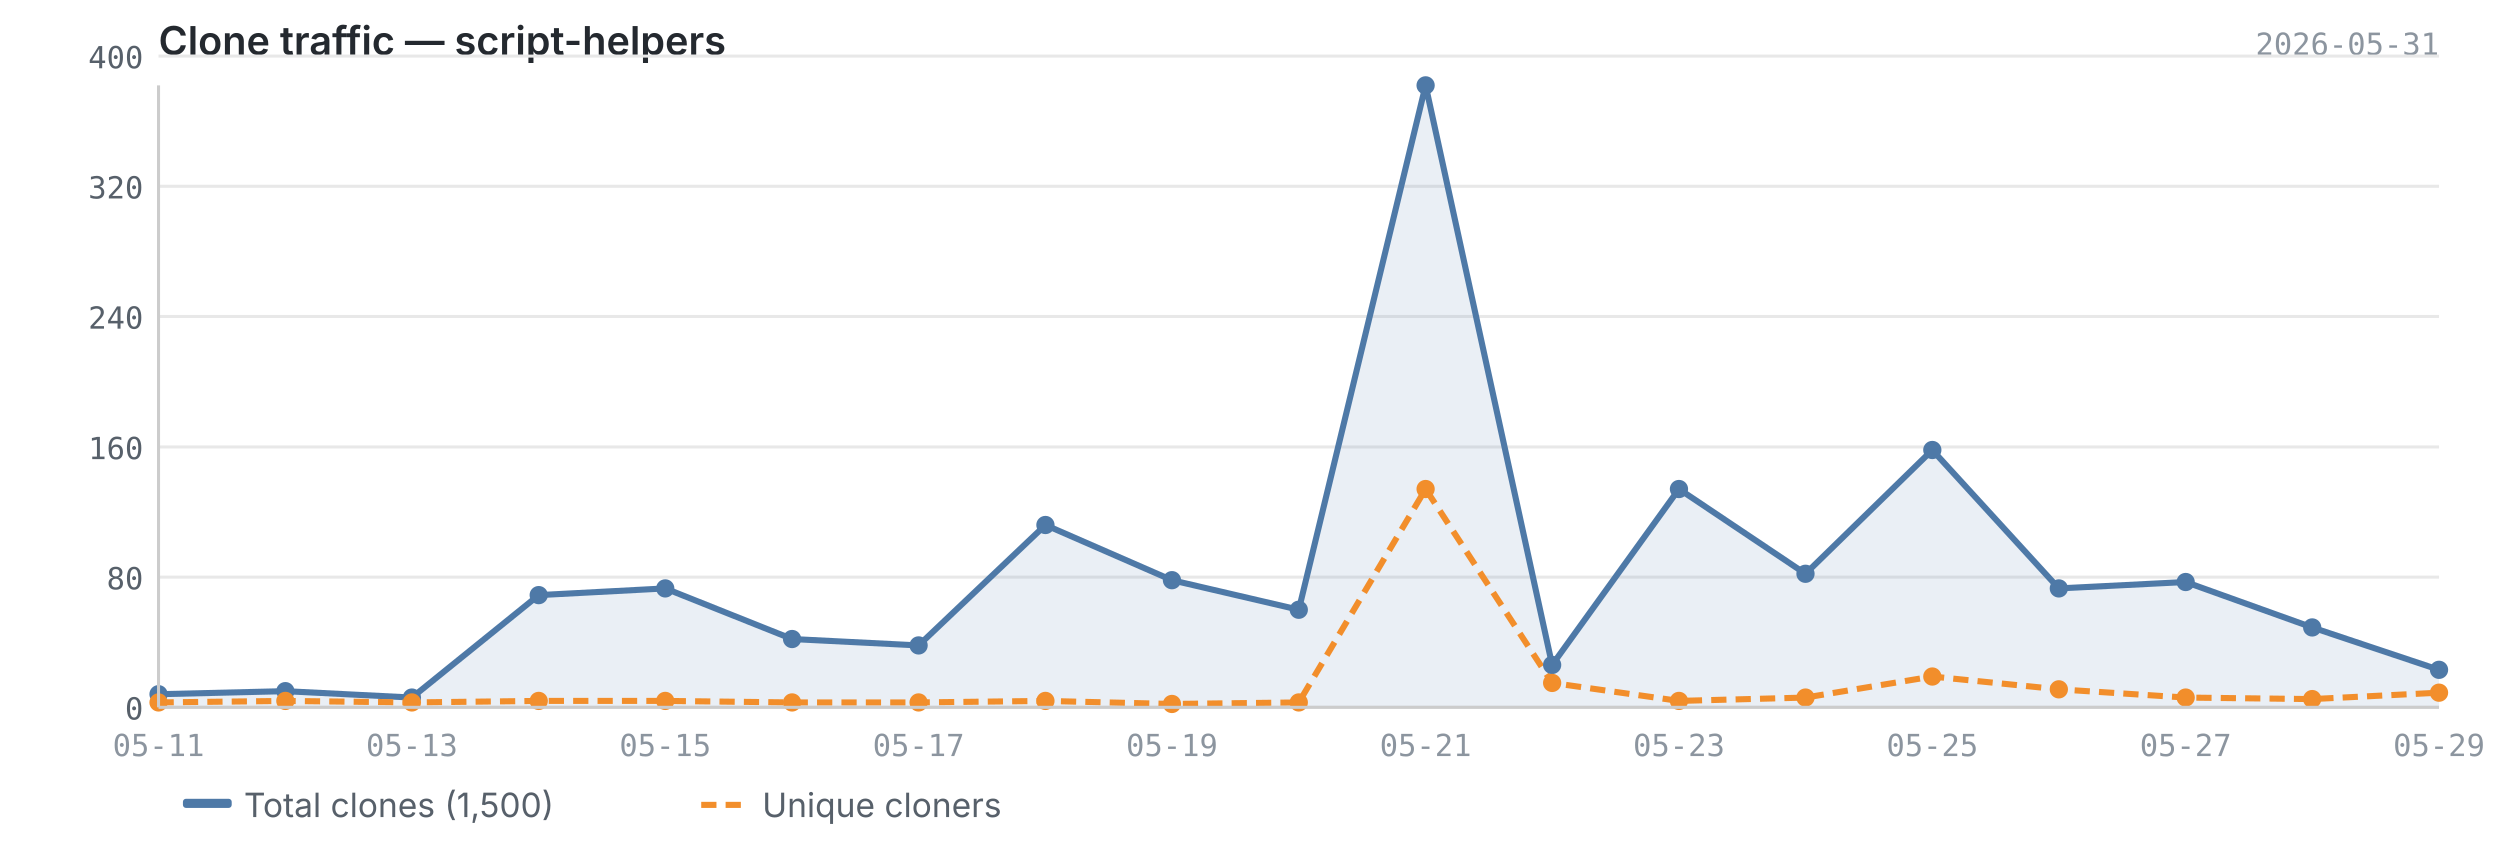
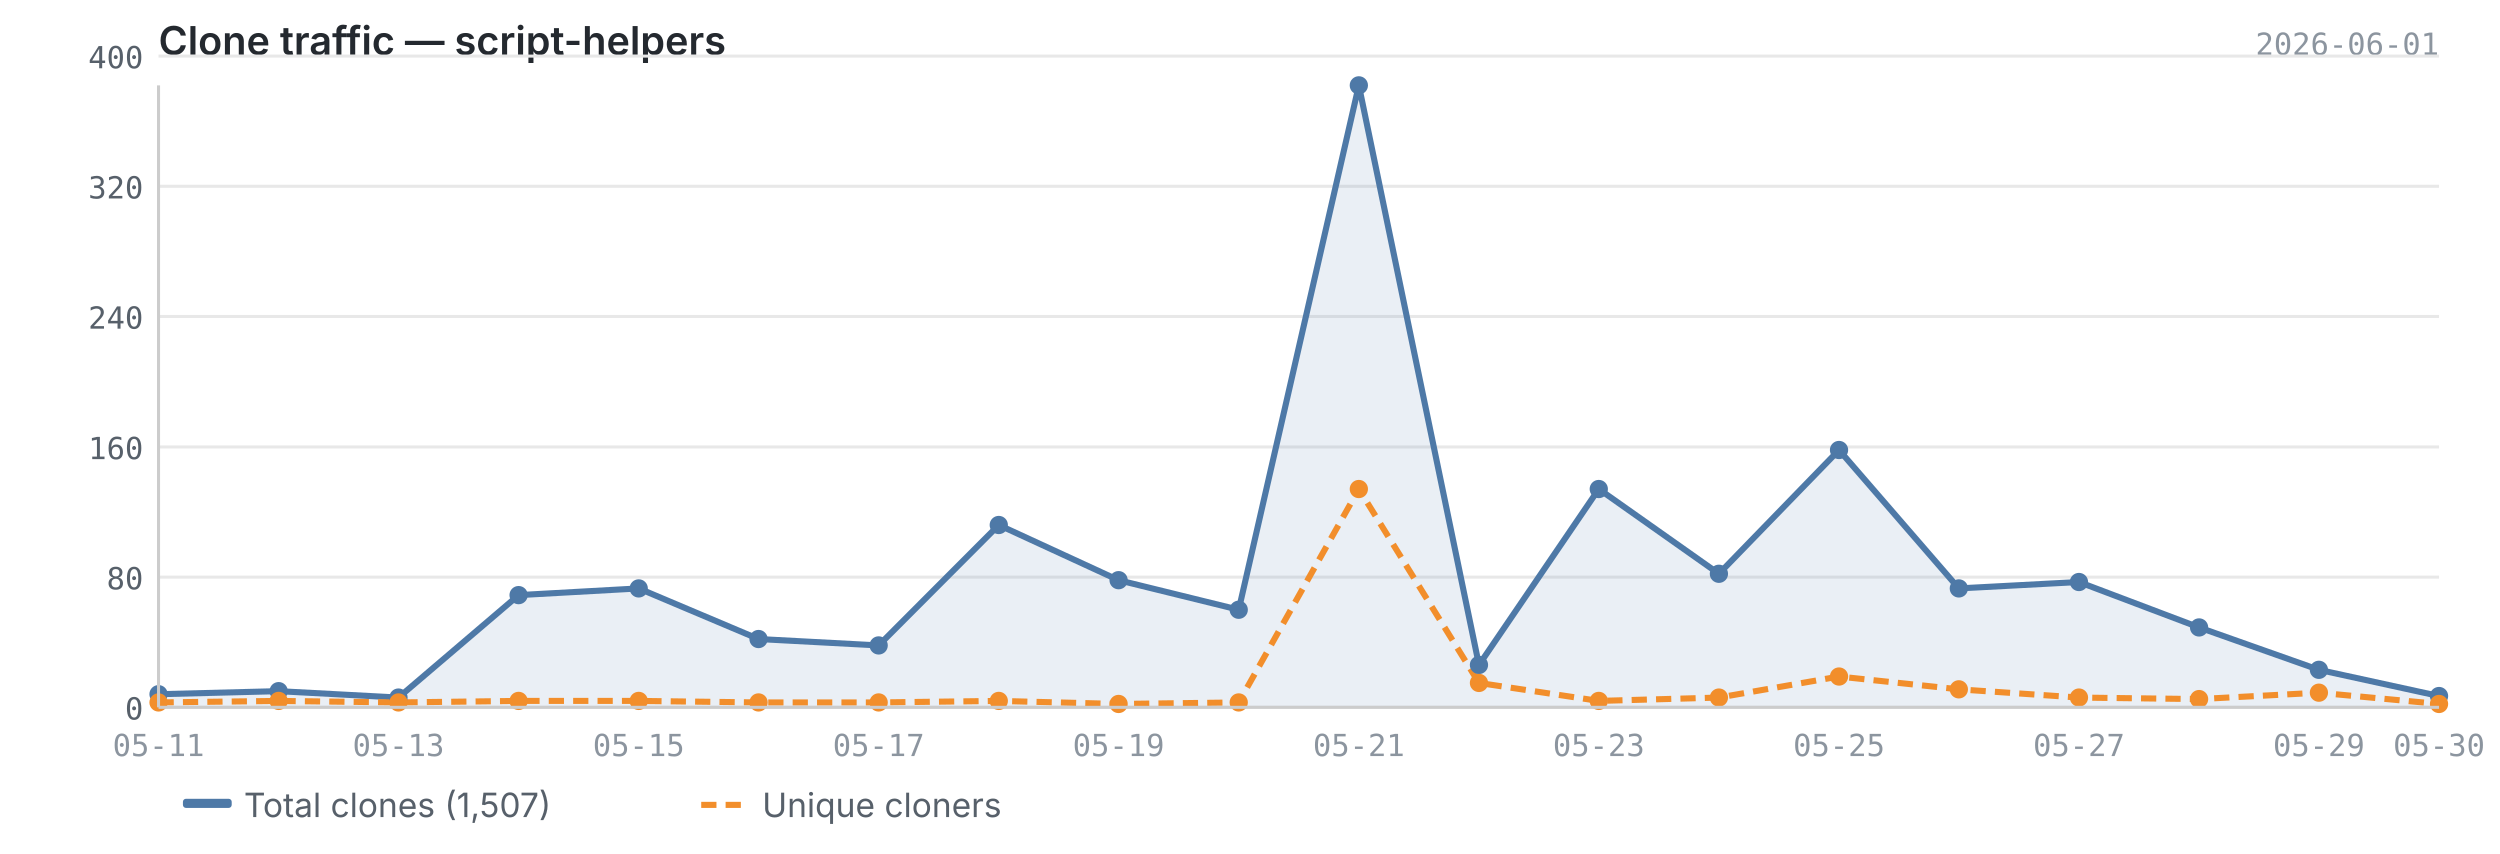
<svg xmlns="http://www.w3.org/2000/svg" viewBox="0 0 820 280" width="820" height="280">
  <text x="52" y="18" font-size="13" font-weight="600" fill="#24292f" font-family="-apple-system, BlinkMacSystemFont, 'Segoe UI', sans-serif">Clone traffic — script-helpers</text>
-   <text x="800" y="18" font-size="10" fill="#8c959f" font-family="ui-monospace, SFMono-Regular, 'SF Mono', Menlo, monospace" text-anchor="end">2026-05-31</text>
+   <text x="800" y="18" font-size="10" fill="#8c959f" font-family="ui-monospace, SFMono-Regular, 'SF Mono', Menlo, monospace" text-anchor="end">2026-06-01</text>
  <line x1="52" y1="232.0" x2="800" y2="232.0" stroke="#e8e8e8" stroke-width="1" />
  <line x1="52" y1="189.3" x2="800" y2="189.3" stroke="#e8e8e8" stroke-width="1" />
  <line x1="52" y1="146.6" x2="800" y2="146.6" stroke="#e8e8e8" stroke-width="1" />
  <line x1="52" y1="103.8" x2="800" y2="103.8" stroke="#e8e8e8" stroke-width="1" />
  <line x1="52" y1="61.1" x2="800" y2="61.1" stroke="#e8e8e8" stroke-width="1" />
  <line x1="52" y1="18.4" x2="800" y2="18.4" stroke="#e8e8e8" stroke-width="1" />
-   <path d="M52.0,227.7 L52.0,227.7 L93.6,226.7 L135.1,228.8 L176.7,195.2 L218.2,193.0 L259.8,209.6 L301.3,211.7 L342.9,172.2 L384.4,190.3 L426.0,200.0 L467.6,28.0 L509.1,218.1 L550.7,160.4 L592.2,188.2 L633.8,147.6 L675.3,193.0 L716.9,190.9 L758.4,205.8 L800.0,219.7 L800.0,232.0 L52.0,232.0Z" fill="#4e79a7" opacity="0.12" />
-   <polyline points="52.0,227.7 93.6,226.7 135.1,228.8 176.7,195.2 218.2,193.0 259.8,209.6 301.3,211.7 342.9,172.2 384.4,190.3 426.0,200.0 467.6,28.0 509.1,218.1 550.7,160.4 592.2,188.2 633.8,147.6 675.3,193.0 716.9,190.9 758.4,205.8 800.0,219.7" fill="none" stroke="#4e79a7" stroke-width="2" stroke-linejoin="round" />
-   <polyline points="52.0,230.4 93.6,229.9 135.1,230.4 176.7,229.9 218.2,229.9 259.8,230.4 301.3,230.4 342.9,229.9 384.4,230.9 426.0,230.4 467.6,160.4 509.1,224.0 550.7,229.9 592.2,228.8 633.8,221.9 675.3,226.1 716.9,228.8 758.4,229.3 800.0,227.2" fill="none" stroke="#f28e2b" stroke-width="2" stroke-linejoin="round" stroke-dasharray="5,3" />
+   <path d="M52.0,227.7 L52.0,227.7 L91.4,226.7 L130.7,228.8 L170.1,195.2 L209.5,193.0 L248.8,209.6 L288.2,211.7 L327.6,172.2 L366.9,190.3 L406.3,200.0 L445.7,28.0 L485.1,218.1 L524.4,160.4 L563.8,188.2 L603.2,147.6 L642.5,193.0 L681.9,190.9 L721.3,205.8 L760.6,219.7 L800.0,228.3 L800.0,232.0 L52.0,232.0Z" fill="#4e79a7" opacity="0.12" />
+   <polyline points="52.0,227.7 91.4,226.7 130.7,228.8 170.1,195.2 209.5,193.0 248.8,209.6 288.2,211.7 327.6,172.2 366.9,190.3 406.3,200.0 445.7,28.0 485.1,218.1 524.4,160.4 563.8,188.2 603.2,147.6 642.5,193.0 681.9,190.9 721.3,205.8 760.6,219.7 800.0,228.3" fill="none" stroke="#4e79a7" stroke-width="2" stroke-linejoin="round" />
+   <polyline points="52.0,230.4 91.4,229.9 130.7,230.4 170.1,229.9 209.5,229.9 248.8,230.4 288.2,230.4 327.6,229.9 366.9,230.9 406.3,230.4 445.7,160.4 485.1,224.0 524.4,229.9 563.8,228.8 603.2,221.9 642.5,226.1 681.9,228.8 721.3,229.3 760.6,227.2 800.0,230.9" fill="none" stroke="#f28e2b" stroke-width="2" stroke-linejoin="round" stroke-dasharray="5,3" />
  <circle cx="52.0" cy="227.7" r="3" fill="#4e79a7" />
-   <circle cx="93.6" cy="226.7" r="3" fill="#4e79a7" />
-   <circle cx="135.1" cy="228.8" r="3" fill="#4e79a7" />
-   <circle cx="176.7" cy="195.2" r="3" fill="#4e79a7" />
-   <circle cx="218.2" cy="193.0" r="3" fill="#4e79a7" />
-   <circle cx="259.8" cy="209.6" r="3" fill="#4e79a7" />
-   <circle cx="301.3" cy="211.7" r="3" fill="#4e79a7" />
-   <circle cx="342.9" cy="172.2" r="3" fill="#4e79a7" />
-   <circle cx="384.4" cy="190.3" r="3" fill="#4e79a7" />
-   <circle cx="426.0" cy="200.0" r="3" fill="#4e79a7" />
-   <circle cx="467.6" cy="28.0" r="3" fill="#4e79a7" />
-   <circle cx="509.1" cy="218.1" r="3" fill="#4e79a7" />
-   <circle cx="550.7" cy="160.4" r="3" fill="#4e79a7" />
-   <circle cx="592.2" cy="188.2" r="3" fill="#4e79a7" />
-   <circle cx="633.8" cy="147.6" r="3" fill="#4e79a7" />
-   <circle cx="675.3" cy="193.0" r="3" fill="#4e79a7" />
-   <circle cx="716.9" cy="190.9" r="3" fill="#4e79a7" />
-   <circle cx="758.4" cy="205.8" r="3" fill="#4e79a7" />
-   <circle cx="800.0" cy="219.7" r="3" fill="#4e79a7" />
+   <circle cx="91.4" cy="226.7" r="3" fill="#4e79a7" />
+   <circle cx="130.7" cy="228.8" r="3" fill="#4e79a7" />
+   <circle cx="170.1" cy="195.2" r="3" fill="#4e79a7" />
+   <circle cx="209.5" cy="193.0" r="3" fill="#4e79a7" />
+   <circle cx="248.8" cy="209.6" r="3" fill="#4e79a7" />
+   <circle cx="288.2" cy="211.7" r="3" fill="#4e79a7" />
+   <circle cx="327.6" cy="172.2" r="3" fill="#4e79a7" />
+   <circle cx="366.9" cy="190.3" r="3" fill="#4e79a7" />
+   <circle cx="406.3" cy="200.0" r="3" fill="#4e79a7" />
+   <circle cx="445.7" cy="28.0" r="3" fill="#4e79a7" />
+   <circle cx="485.1" cy="218.1" r="3" fill="#4e79a7" />
+   <circle cx="524.4" cy="160.4" r="3" fill="#4e79a7" />
+   <circle cx="563.8" cy="188.2" r="3" fill="#4e79a7" />
+   <circle cx="603.2" cy="147.6" r="3" fill="#4e79a7" />
+   <circle cx="642.5" cy="193.0" r="3" fill="#4e79a7" />
+   <circle cx="681.9" cy="190.9" r="3" fill="#4e79a7" />
+   <circle cx="721.3" cy="205.8" r="3" fill="#4e79a7" />
+   <circle cx="760.6" cy="219.7" r="3" fill="#4e79a7" />
+   <circle cx="800.0" cy="228.3" r="3" fill="#4e79a7" />
  <circle cx="52.0" cy="230.4" r="3" fill="#f28e2b" />
-   <circle cx="93.6" cy="229.9" r="3" fill="#f28e2b" />
-   <circle cx="135.1" cy="230.4" r="3" fill="#f28e2b" />
-   <circle cx="176.7" cy="229.9" r="3" fill="#f28e2b" />
-   <circle cx="218.2" cy="229.9" r="3" fill="#f28e2b" />
-   <circle cx="259.8" cy="230.4" r="3" fill="#f28e2b" />
-   <circle cx="301.3" cy="230.4" r="3" fill="#f28e2b" />
-   <circle cx="342.9" cy="229.9" r="3" fill="#f28e2b" />
-   <circle cx="384.4" cy="230.9" r="3" fill="#f28e2b" />
-   <circle cx="426.0" cy="230.4" r="3" fill="#f28e2b" />
-   <circle cx="467.6" cy="160.4" r="3" fill="#f28e2b" />
-   <circle cx="509.1" cy="224.0" r="3" fill="#f28e2b" />
-   <circle cx="550.7" cy="229.9" r="3" fill="#f28e2b" />
-   <circle cx="592.2" cy="228.8" r="3" fill="#f28e2b" />
-   <circle cx="633.8" cy="221.9" r="3" fill="#f28e2b" />
-   <circle cx="675.3" cy="226.1" r="3" fill="#f28e2b" />
-   <circle cx="716.9" cy="228.8" r="3" fill="#f28e2b" />
-   <circle cx="758.4" cy="229.3" r="3" fill="#f28e2b" />
-   <circle cx="800.0" cy="227.2" r="3" fill="#f28e2b" />
+   <circle cx="91.4" cy="229.9" r="3" fill="#f28e2b" />
+   <circle cx="130.7" cy="230.4" r="3" fill="#f28e2b" />
+   <circle cx="170.1" cy="229.9" r="3" fill="#f28e2b" />
+   <circle cx="209.5" cy="229.9" r="3" fill="#f28e2b" />
+   <circle cx="248.8" cy="230.4" r="3" fill="#f28e2b" />
+   <circle cx="288.2" cy="230.4" r="3" fill="#f28e2b" />
+   <circle cx="327.6" cy="229.9" r="3" fill="#f28e2b" />
+   <circle cx="366.9" cy="230.9" r="3" fill="#f28e2b" />
+   <circle cx="406.3" cy="230.4" r="3" fill="#f28e2b" />
+   <circle cx="445.7" cy="160.4" r="3" fill="#f28e2b" />
+   <circle cx="485.1" cy="224.0" r="3" fill="#f28e2b" />
+   <circle cx="524.4" cy="229.9" r="3" fill="#f28e2b" />
+   <circle cx="563.8" cy="228.8" r="3" fill="#f28e2b" />
+   <circle cx="603.2" cy="221.9" r="3" fill="#f28e2b" />
+   <circle cx="642.5" cy="226.1" r="3" fill="#f28e2b" />
+   <circle cx="681.9" cy="228.8" r="3" fill="#f28e2b" />
+   <circle cx="721.3" cy="229.3" r="3" fill="#f28e2b" />
+   <circle cx="760.6" cy="227.2" r="3" fill="#f28e2b" />
+   <circle cx="800.0" cy="230.9" r="3" fill="#f28e2b" />
  <line x1="52" y1="28" x2="52" y2="232" stroke="#cccccc" stroke-width="1" />
  <line x1="52" y1="232" x2="800" y2="232" stroke="#cccccc" stroke-width="1" />
  <text x="47" y="236.0" text-anchor="end" font-size="10" fill="#57606a" font-family="ui-monospace, SFMono-Regular, 'SF Mono', Menlo, monospace">0</text>
  <text x="47" y="193.3" text-anchor="end" font-size="10" fill="#57606a" font-family="ui-monospace, SFMono-Regular, 'SF Mono', Menlo, monospace">80</text>
  <text x="47" y="150.6" text-anchor="end" font-size="10" fill="#57606a" font-family="ui-monospace, SFMono-Regular, 'SF Mono', Menlo, monospace">160</text>
  <text x="47" y="107.8" text-anchor="end" font-size="10" fill="#57606a" font-family="ui-monospace, SFMono-Regular, 'SF Mono', Menlo, monospace">240</text>
  <text x="47" y="65.1" text-anchor="end" font-size="10" fill="#57606a" font-family="ui-monospace, SFMono-Regular, 'SF Mono', Menlo, monospace">320</text>
  <text x="47" y="22.4" text-anchor="end" font-size="10" fill="#57606a" font-family="ui-monospace, SFMono-Regular, 'SF Mono', Menlo, monospace">400</text>
  <text x="52.0" y="248" text-anchor="middle" font-size="10" fill="#8c959f" font-family="ui-monospace, SFMono-Regular, 'SF Mono', Menlo, monospace">05-11</text>
-   <text x="135.1" y="248" text-anchor="middle" font-size="10" fill="#8c959f" font-family="ui-monospace, SFMono-Regular, 'SF Mono', Menlo, monospace">05-13</text>
-   <text x="218.2" y="248" text-anchor="middle" font-size="10" fill="#8c959f" font-family="ui-monospace, SFMono-Regular, 'SF Mono', Menlo, monospace">05-15</text>
-   <text x="301.3" y="248" text-anchor="middle" font-size="10" fill="#8c959f" font-family="ui-monospace, SFMono-Regular, 'SF Mono', Menlo, monospace">05-17</text>
-   <text x="384.4" y="248" text-anchor="middle" font-size="10" fill="#8c959f" font-family="ui-monospace, SFMono-Regular, 'SF Mono', Menlo, monospace">05-19</text>
-   <text x="467.6" y="248" text-anchor="middle" font-size="10" fill="#8c959f" font-family="ui-monospace, SFMono-Regular, 'SF Mono', Menlo, monospace">05-21</text>
-   <text x="550.7" y="248" text-anchor="middle" font-size="10" fill="#8c959f" font-family="ui-monospace, SFMono-Regular, 'SF Mono', Menlo, monospace">05-23</text>
-   <text x="633.8" y="248" text-anchor="middle" font-size="10" fill="#8c959f" font-family="ui-monospace, SFMono-Regular, 'SF Mono', Menlo, monospace">05-25</text>
-   <text x="716.9" y="248" text-anchor="middle" font-size="10" fill="#8c959f" font-family="ui-monospace, SFMono-Regular, 'SF Mono', Menlo, monospace">05-27</text>
-   <text x="800.0" y="248" text-anchor="middle" font-size="10" fill="#8c959f" font-family="ui-monospace, SFMono-Regular, 'SF Mono', Menlo, monospace">05-29</text>
+   <text x="130.7" y="248" text-anchor="middle" font-size="10" fill="#8c959f" font-family="ui-monospace, SFMono-Regular, 'SF Mono', Menlo, monospace">05-13</text>
+   <text x="209.5" y="248" text-anchor="middle" font-size="10" fill="#8c959f" font-family="ui-monospace, SFMono-Regular, 'SF Mono', Menlo, monospace">05-15</text>
+   <text x="288.2" y="248" text-anchor="middle" font-size="10" fill="#8c959f" font-family="ui-monospace, SFMono-Regular, 'SF Mono', Menlo, monospace">05-17</text>
+   <text x="366.9" y="248" text-anchor="middle" font-size="10" fill="#8c959f" font-family="ui-monospace, SFMono-Regular, 'SF Mono', Menlo, monospace">05-19</text>
+   <text x="445.7" y="248" text-anchor="middle" font-size="10" fill="#8c959f" font-family="ui-monospace, SFMono-Regular, 'SF Mono', Menlo, monospace">05-21</text>
+   <text x="524.4" y="248" text-anchor="middle" font-size="10" fill="#8c959f" font-family="ui-monospace, SFMono-Regular, 'SF Mono', Menlo, monospace">05-23</text>
+   <text x="603.2" y="248" text-anchor="middle" font-size="10" fill="#8c959f" font-family="ui-monospace, SFMono-Regular, 'SF Mono', Menlo, monospace">05-25</text>
+   <text x="681.9" y="248" text-anchor="middle" font-size="10" fill="#8c959f" font-family="ui-monospace, SFMono-Regular, 'SF Mono', Menlo, monospace">05-27</text>
+   <text x="760.6" y="248" text-anchor="middle" font-size="10" fill="#8c959f" font-family="ui-monospace, SFMono-Regular, 'SF Mono', Menlo, monospace">05-29</text>
+   <text x="800.0" y="248" text-anchor="middle" font-size="10" fill="#8c959f" font-family="ui-monospace, SFMono-Regular, 'SF Mono', Menlo, monospace">05-30</text>
  <rect x="60" y="262" width="16" height="3" fill="#4e79a7" rx="1" />
-   <text x="80" y="268" font-size="11" fill="#57606a" font-family="-apple-system, BlinkMacSystemFont, 'Segoe UI', sans-serif">Total clones (1,500)</text>
+   <text x="80" y="268" font-size="11" fill="#57606a" font-family="-apple-system, BlinkMacSystemFont, 'Segoe UI', sans-serif">Total clones (1,507)</text>
  <line x1="230" y1="264" x2="246" y2="264" stroke="#f28e2b" stroke-width="2" stroke-dasharray="5,3" />
  <text x="250" y="268" font-size="11" fill="#57606a" font-family="-apple-system, BlinkMacSystemFont, 'Segoe UI', sans-serif">Unique cloners</text>
</svg>
